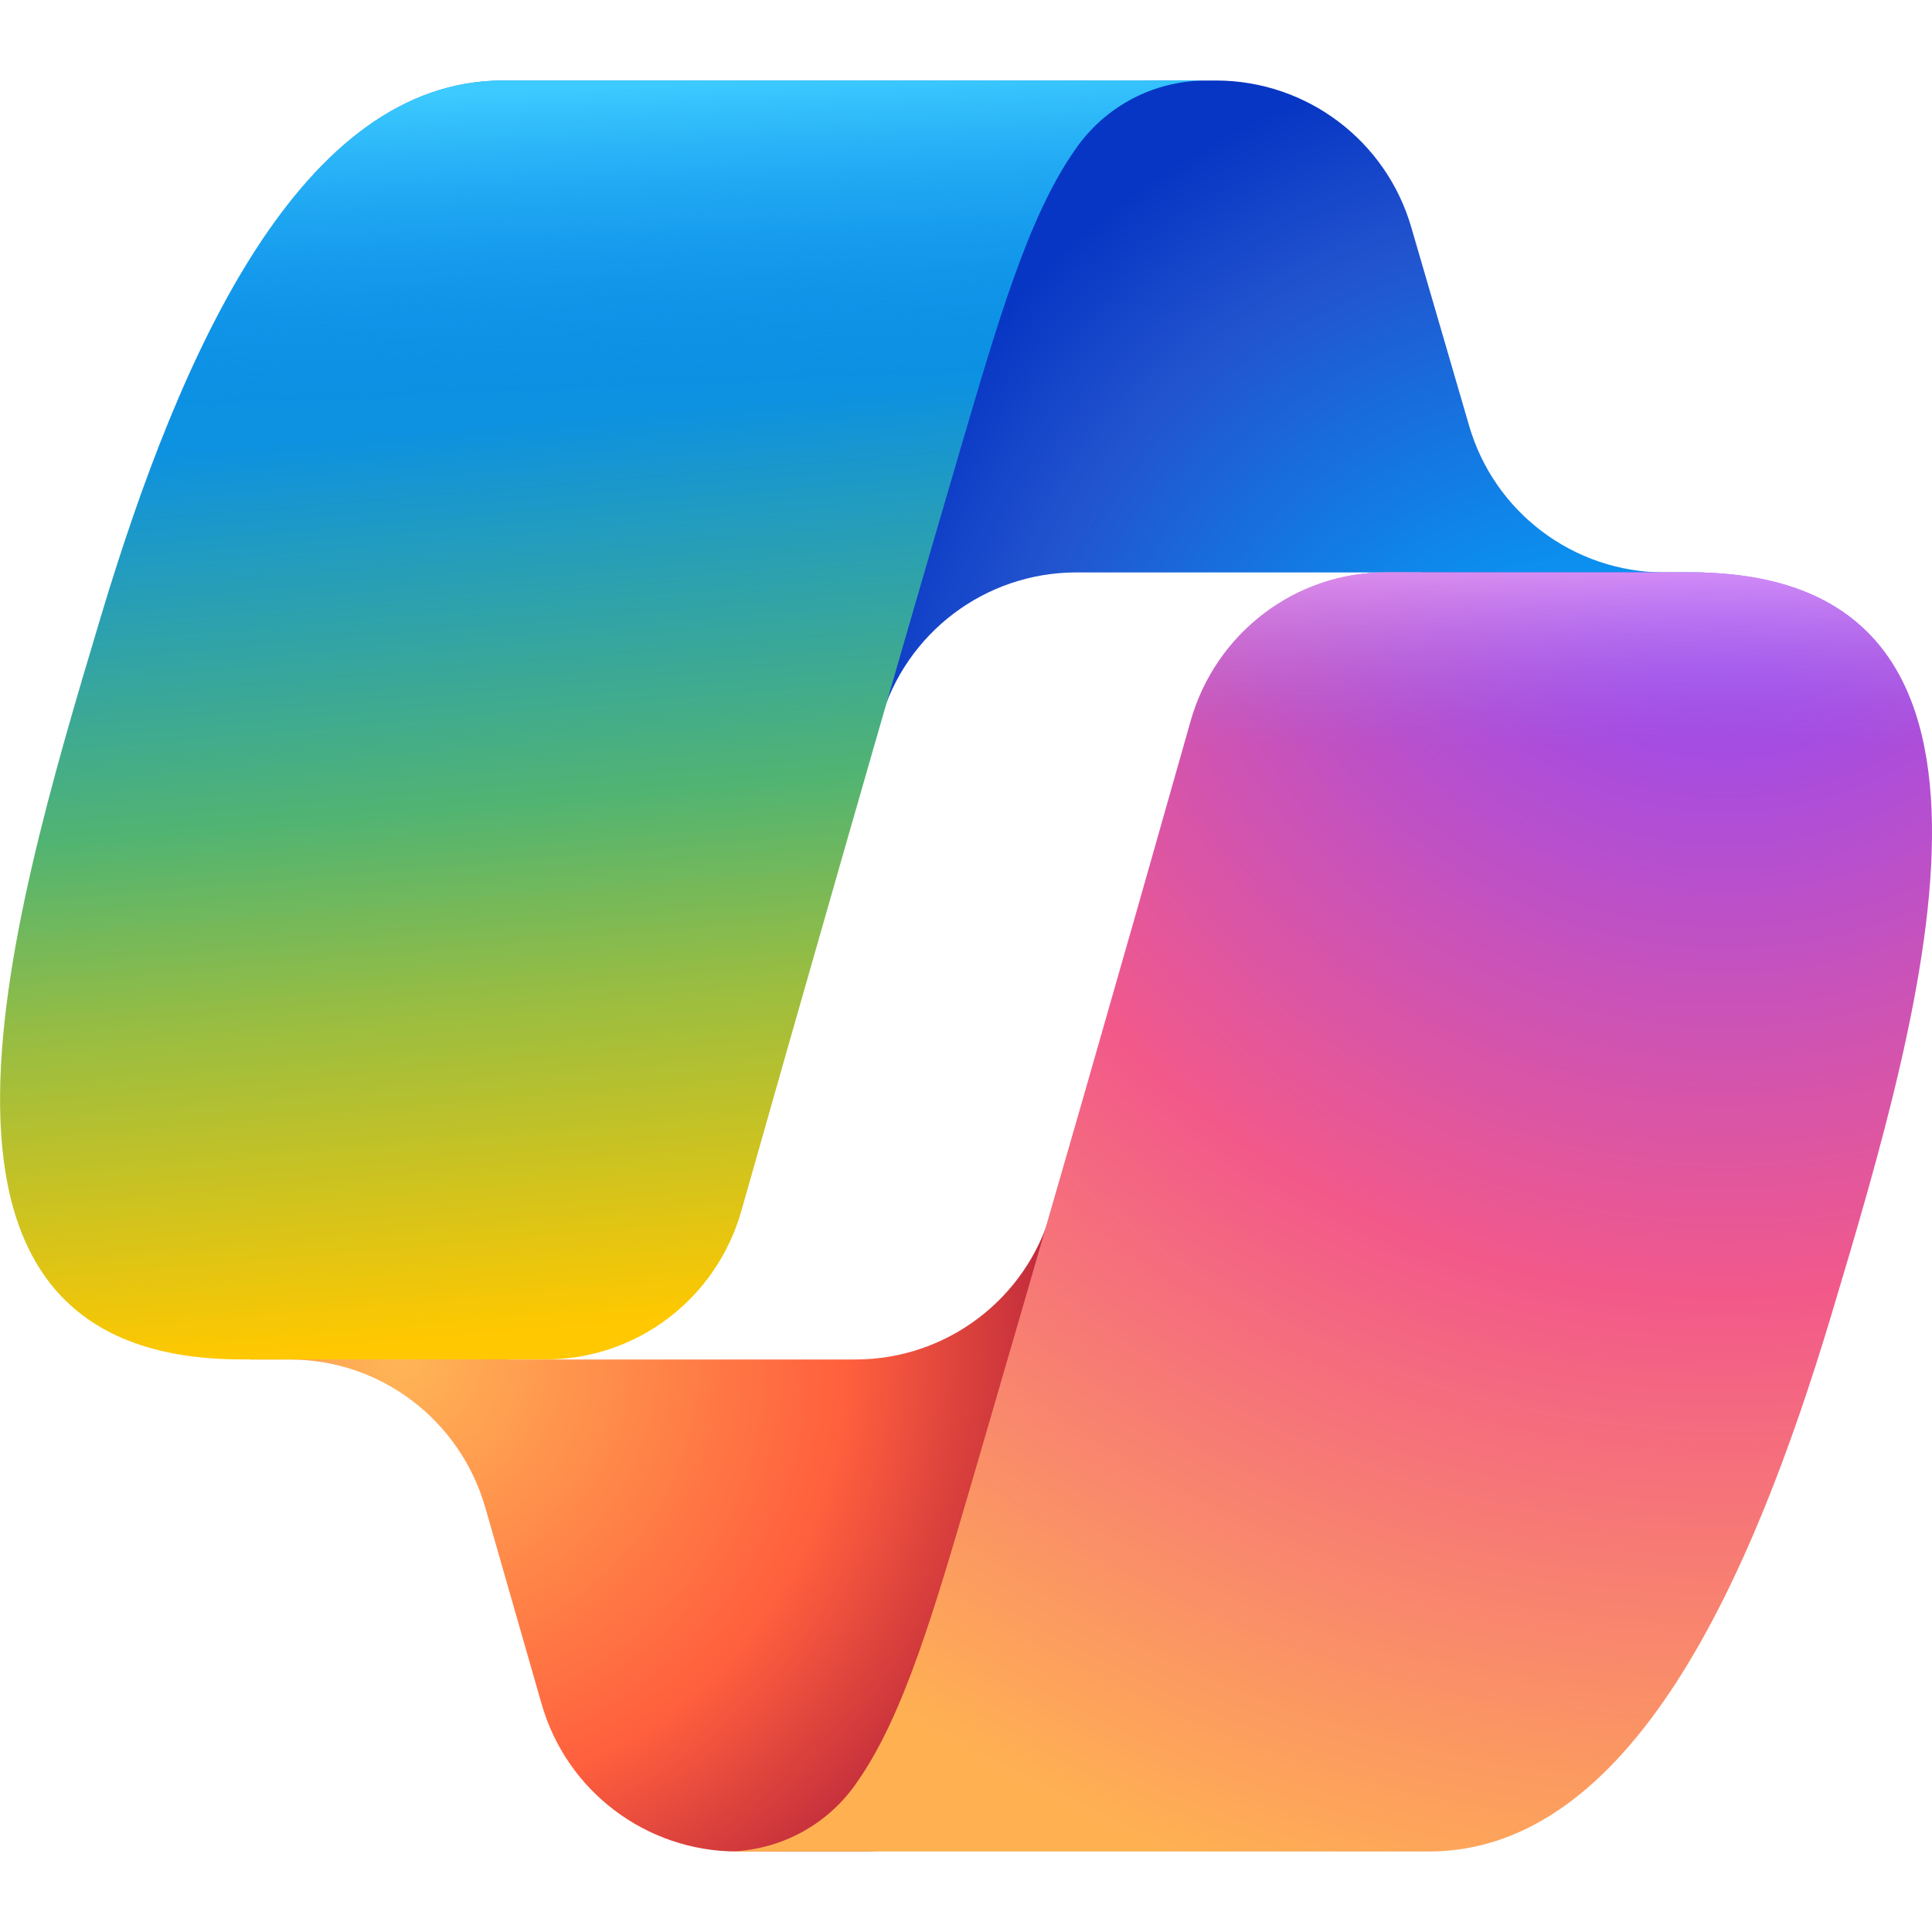
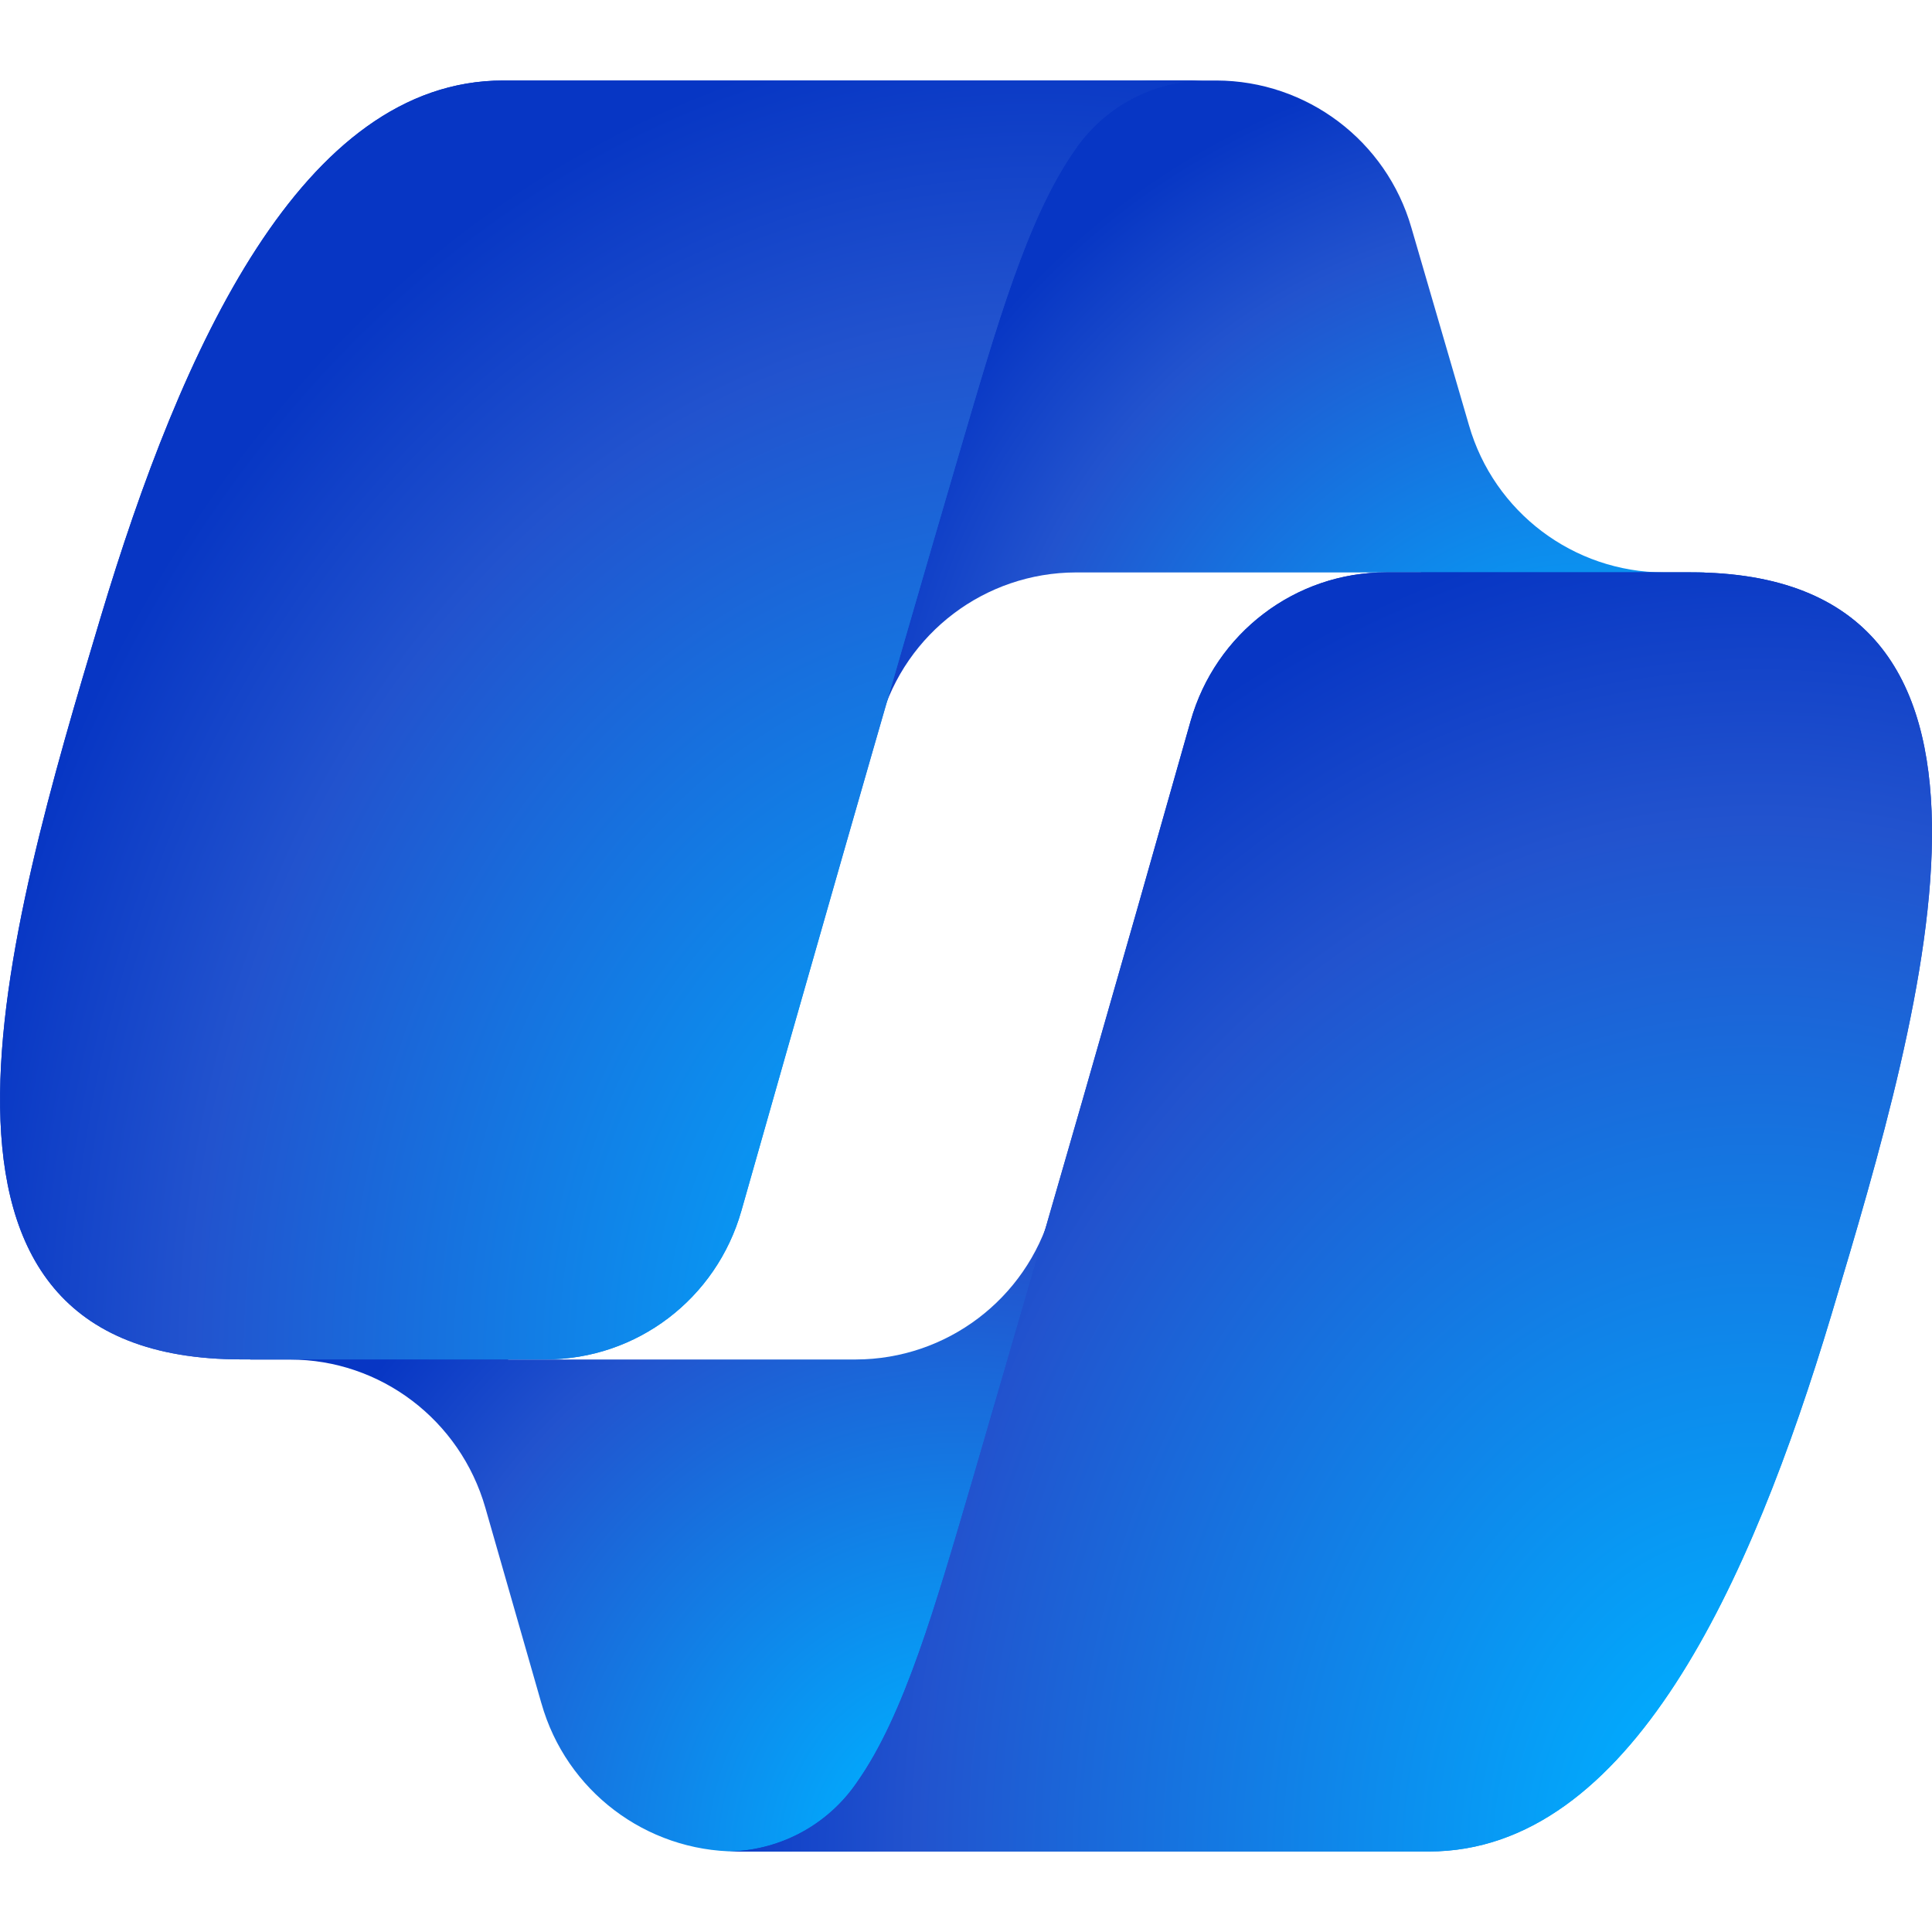
<svg xmlns="http://www.w3.org/2000/svg" height="1em" style="flex:none;line-height:1" viewBox="0 0 24 24" width="1em">
-   <path d="M17.533 1.829A2.528 2.528 0 0015.11 0h-.737a2.531 2.531 0 00-2.484 2.087l-1.263 6.937.314-1.08a2.528 2.528 0 012.424-1.833h4.284l1.797.706 1.731-.706h-.505a2.528 2.528 0 01-2.423-1.829l-.715-2.453z" fill="url(#lobe-icons-copilot-fill-0)" transform="translate(0 1)" />
-   <path d="M6.726 20.16A2.528 2.528 0 009.152 22h1.566c1.37 0 2.49-1.1 2.525-2.48l.17-6.69-.357 1.228a2.528 2.528 0 01-2.423 1.83h-4.32l-1.54-.842-1.667.843h.497c1.124 0 2.113.75 2.426 1.84l.697 2.432z" fill="url(#lobe-icons-copilot-fill-1)" transform="translate(0 1)" />
-   <path d="M15 0H6.252c-2.5 0-4 3.331-5 6.662-1.184 3.947-2.734 9.225 1.75 9.225H6.78c1.13 0 2.12-.753 2.43-1.847.657-2.317 1.809-6.359 2.713-9.436.46-1.563.842-2.906 1.43-3.742A1.97 1.97 0 0115 0" fill="url(#lobe-icons-copilot-fill-2)" transform="translate(0 1)" />
-   <path d="M15 0H6.252c-2.5 0-4 3.331-5 6.662-1.184 3.947-2.734 9.225 1.75 9.225H6.78c1.13 0 2.12-.753 2.43-1.847.657-2.317 1.809-6.359 2.713-9.436.46-1.563.842-2.906 1.43-3.742A1.97 1.97 0 0115 0" fill="url(#lobe-icons-copilot-fill-3)" transform="translate(0 1)" />
-   <path d="M9 22h8.749c2.5 0 4-3.332 5-6.663 1.184-3.948 2.734-9.227-1.75-9.227H17.22c-1.129 0-2.12.754-2.43 1.848a1149.2 1149.2 0 01-2.713 9.437c-.46 1.564-.842 2.907-1.43 3.743A1.97 1.97 0 019 22" fill="url(#lobe-icons-copilot-fill-4)" transform="translate(0 1)" />
-   <path d="M9 22h8.749c2.5 0 4-3.332 5-6.663 1.184-3.948 2.734-9.227-1.75-9.227H17.22c-1.129 0-2.12.754-2.43 1.848a1149.2 1149.2 0 01-2.713 9.437c-.46 1.564-.842 2.907-1.43 3.743A1.97 1.97 0 019 22" fill="url(#lobe-icons-copilot-fill-5)" transform="translate(0 1)" />
+   <path d="M17.533 1.829A2.528 2.528 0 0015.11 0h-.737a2.531 2.531 0 00-2.484 2.087l-1.263 6.937.314-1.08a2.528 2.528 0 012.424-1.833h4.284l1.797.706 1.731-.706h-.505a2.528 2.528 0 01-2.423-1.829l-.715-2.453z" fill="url(#lobe-icons-copilot-_R_0_)" transform="translate(0 1)" />
+   <path d="M6.726 20.16A2.528 2.528 0 009.152 22h1.566c1.37 0 2.49-1.1 2.525-2.48l.17-6.69-.357 1.228a2.528 2.528 0 01-2.423 1.83h-4.32l-1.54-.842-1.667.843h.497c1.124 0 2.113.75 2.426 1.84l.697 2.432z" fill="url(#lobe-icons-copilot-_R_0_)" transform="translate(0 1)" />
+   <path d="M15 0H6.252c-2.5 0-4 3.331-5 6.662-1.184 3.947-2.734 9.225 1.75 9.225H6.78c1.13 0 2.12-.753 2.43-1.847.657-2.317 1.809-6.359 2.713-9.436.46-1.563.842-2.906 1.43-3.742A1.97 1.97 0 0115 0" fill="url(#lobe-icons-copilot-_R_0_)" transform="translate(0 1)" />
+   <path d="M15 0H6.252c-2.5 0-4 3.331-5 6.662-1.184 3.947-2.734 9.225 1.75 9.225H6.78c1.13 0 2.12-.753 2.43-1.847.657-2.317 1.809-6.359 2.713-9.436.46-1.563.842-2.906 1.43-3.742A1.97 1.97 0 0115 0" fill="url(#lobe-icons-copilot-_R_0_)" transform="translate(0 1)" />
+   <path d="M9 22h8.749c2.5 0 4-3.332 5-6.663 1.184-3.948 2.734-9.227-1.75-9.227H17.22c-1.129 0-2.12.754-2.43 1.848a1149.2 1149.2 0 01-2.713 9.437c-.46 1.564-.842 2.907-1.43 3.743A1.97 1.97 0 019 22" fill="url(#lobe-icons-copilot-_R_0_)" transform="translate(0 1)" />
+   <path d="M9 22h8.749c2.5 0 4-3.332 5-6.663 1.184-3.948 2.734-9.227-1.75-9.227H17.22c-1.129 0-2.12.754-2.43 1.848a1149.2 1149.2 0 01-2.713 9.437c-.46 1.564-.842 2.907-1.43 3.743A1.97 1.97 0 019 22" fill="url(#lobe-icons-copilot-_R_0_)" transform="translate(0 1)" />
  <defs>
-     <radialGradient cx="85.44%" cy="100.653%" fx="85.44%" fy="100.653%" gradientTransform="scale(-.8553 -1) rotate(50.927 2.041 -1.946)" id="lobe-icons-copilot-fill-0" r="105.116%">
+     <radialGradient cx="85.44%" cy="100.653%" fx="85.44%" fy="100.653%" gradientTransform="scale(-.8553 -1) rotate(50.927 2.041 -1.946)" id="lobe-icons-copilot-_R_0_" r="105.116%">
      <stop offset="9.6%" stop-color="#00AEFF" />
      <stop offset="77.3%" stop-color="#2253CE" />
      <stop offset="100%" stop-color="#0736C4" />
    </radialGradient>
-     <radialGradient cx="18.143%" cy="32.928%" fx="18.143%" fy="32.928%" gradientTransform="scale(.8897 1) rotate(52.069 .193 .352)" id="lobe-icons-copilot-fill-1" r="95.612%">
+     <radialGradient cx="18.143%" cy="32.928%" fx="18.143%" fy="32.928%" gradientTransform="scale(.8897 1) rotate(52.069 .193 .352)" id="lobe-icons-copilot-_R_0_" r="95.612%">
      <stop offset="0%" stop-color="#FFB657" />
      <stop offset="63.4%" stop-color="#FF5F3D" />
      <stop offset="92.3%" stop-color="#C02B3C" />
    </radialGradient>
-     <radialGradient cx="82.987%" cy="-9.792%" fx="82.987%" fy="-9.792%" gradientTransform="scale(-1 -.9441) rotate(-70.872 .142 1.17)" id="lobe-icons-copilot-fill-4" r="140.622%">
+     <radialGradient cx="82.987%" cy="-9.792%" fx="82.987%" fy="-9.792%" gradientTransform="scale(-1 -.9441) rotate(-70.872 .142 1.17)" id="lobe-icons-copilot-_R_0_" r="140.622%">
      <stop offset="6.6%" stop-color="#8C48FF" />
      <stop offset="50%" stop-color="#F2598A" />
      <stop offset="89.6%" stop-color="#FFB152" />
    </radialGradient>
-     <linearGradient id="lobe-icons-copilot-fill-2" x1="39.465%" x2="46.884%" y1="12.117%" y2="103.774%">
+     <linearGradient id="lobe-icons-copilot-_R_0_" x1="39.465%" x2="46.884%" y1="12.117%" y2="103.774%">
      <stop offset="15.6%" stop-color="#0D91E1" />
      <stop offset="48.7%" stop-color="#52B471" />
      <stop offset="65.2%" stop-color="#98BD42" />
      <stop offset="93.7%" stop-color="#FFC800" />
    </linearGradient>
-     <linearGradient id="lobe-icons-copilot-fill-3" x1="45.949%" x2="50%" y1="0%" y2="100%">
+     <linearGradient id="lobe-icons-copilot-_R_0_" x1="45.949%" x2="50%" y1="0%" y2="100%">
      <stop offset="0%" stop-color="#3DCBFF" />
      <stop offset="24.7%" stop-color="#0588F7" stop-opacity="0" />
    </linearGradient>
-     <linearGradient id="lobe-icons-copilot-fill-5" x1="83.507%" x2="83.453%" y1="-6.106%" y2="21.131%">
+     <linearGradient id="lobe-icons-copilot-_R_0_" x1="83.507%" x2="83.453%" y1="-6.106%" y2="21.131%">
      <stop offset="5.8%" stop-color="#F8ADFA" />
      <stop offset="70.8%" stop-color="#A86EDD" stop-opacity="0" />
    </linearGradient>
  </defs>
</svg>
